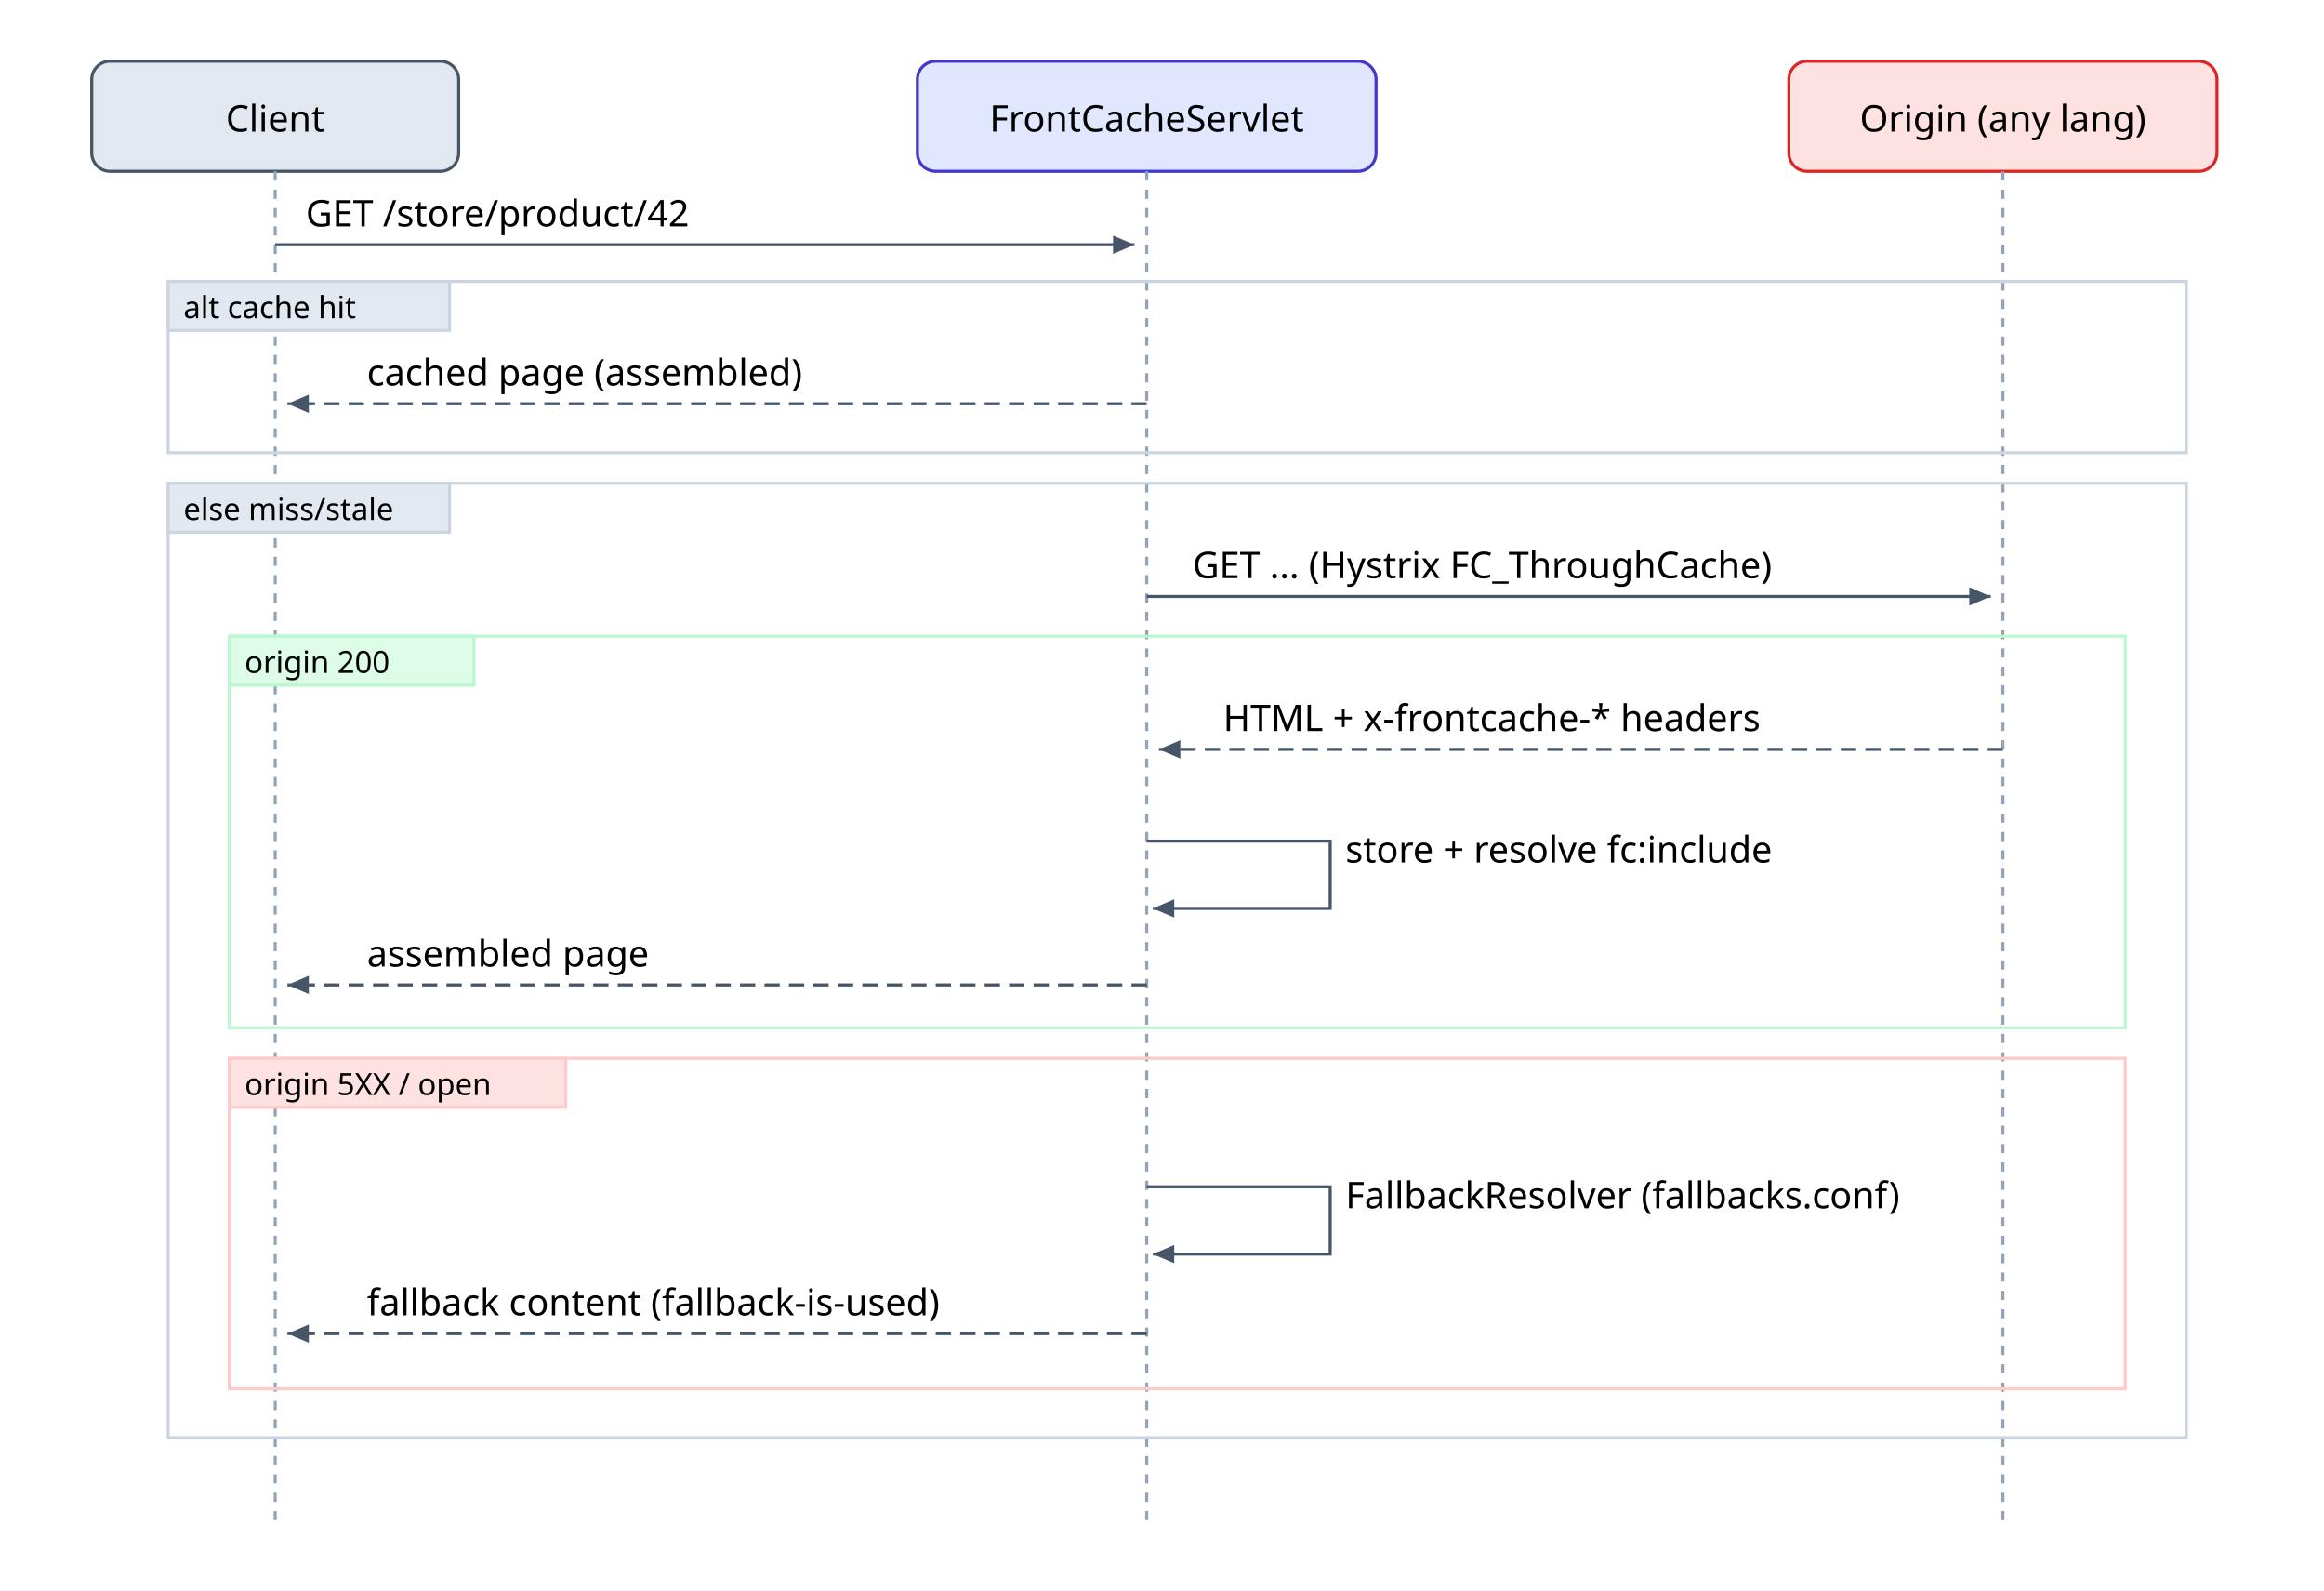
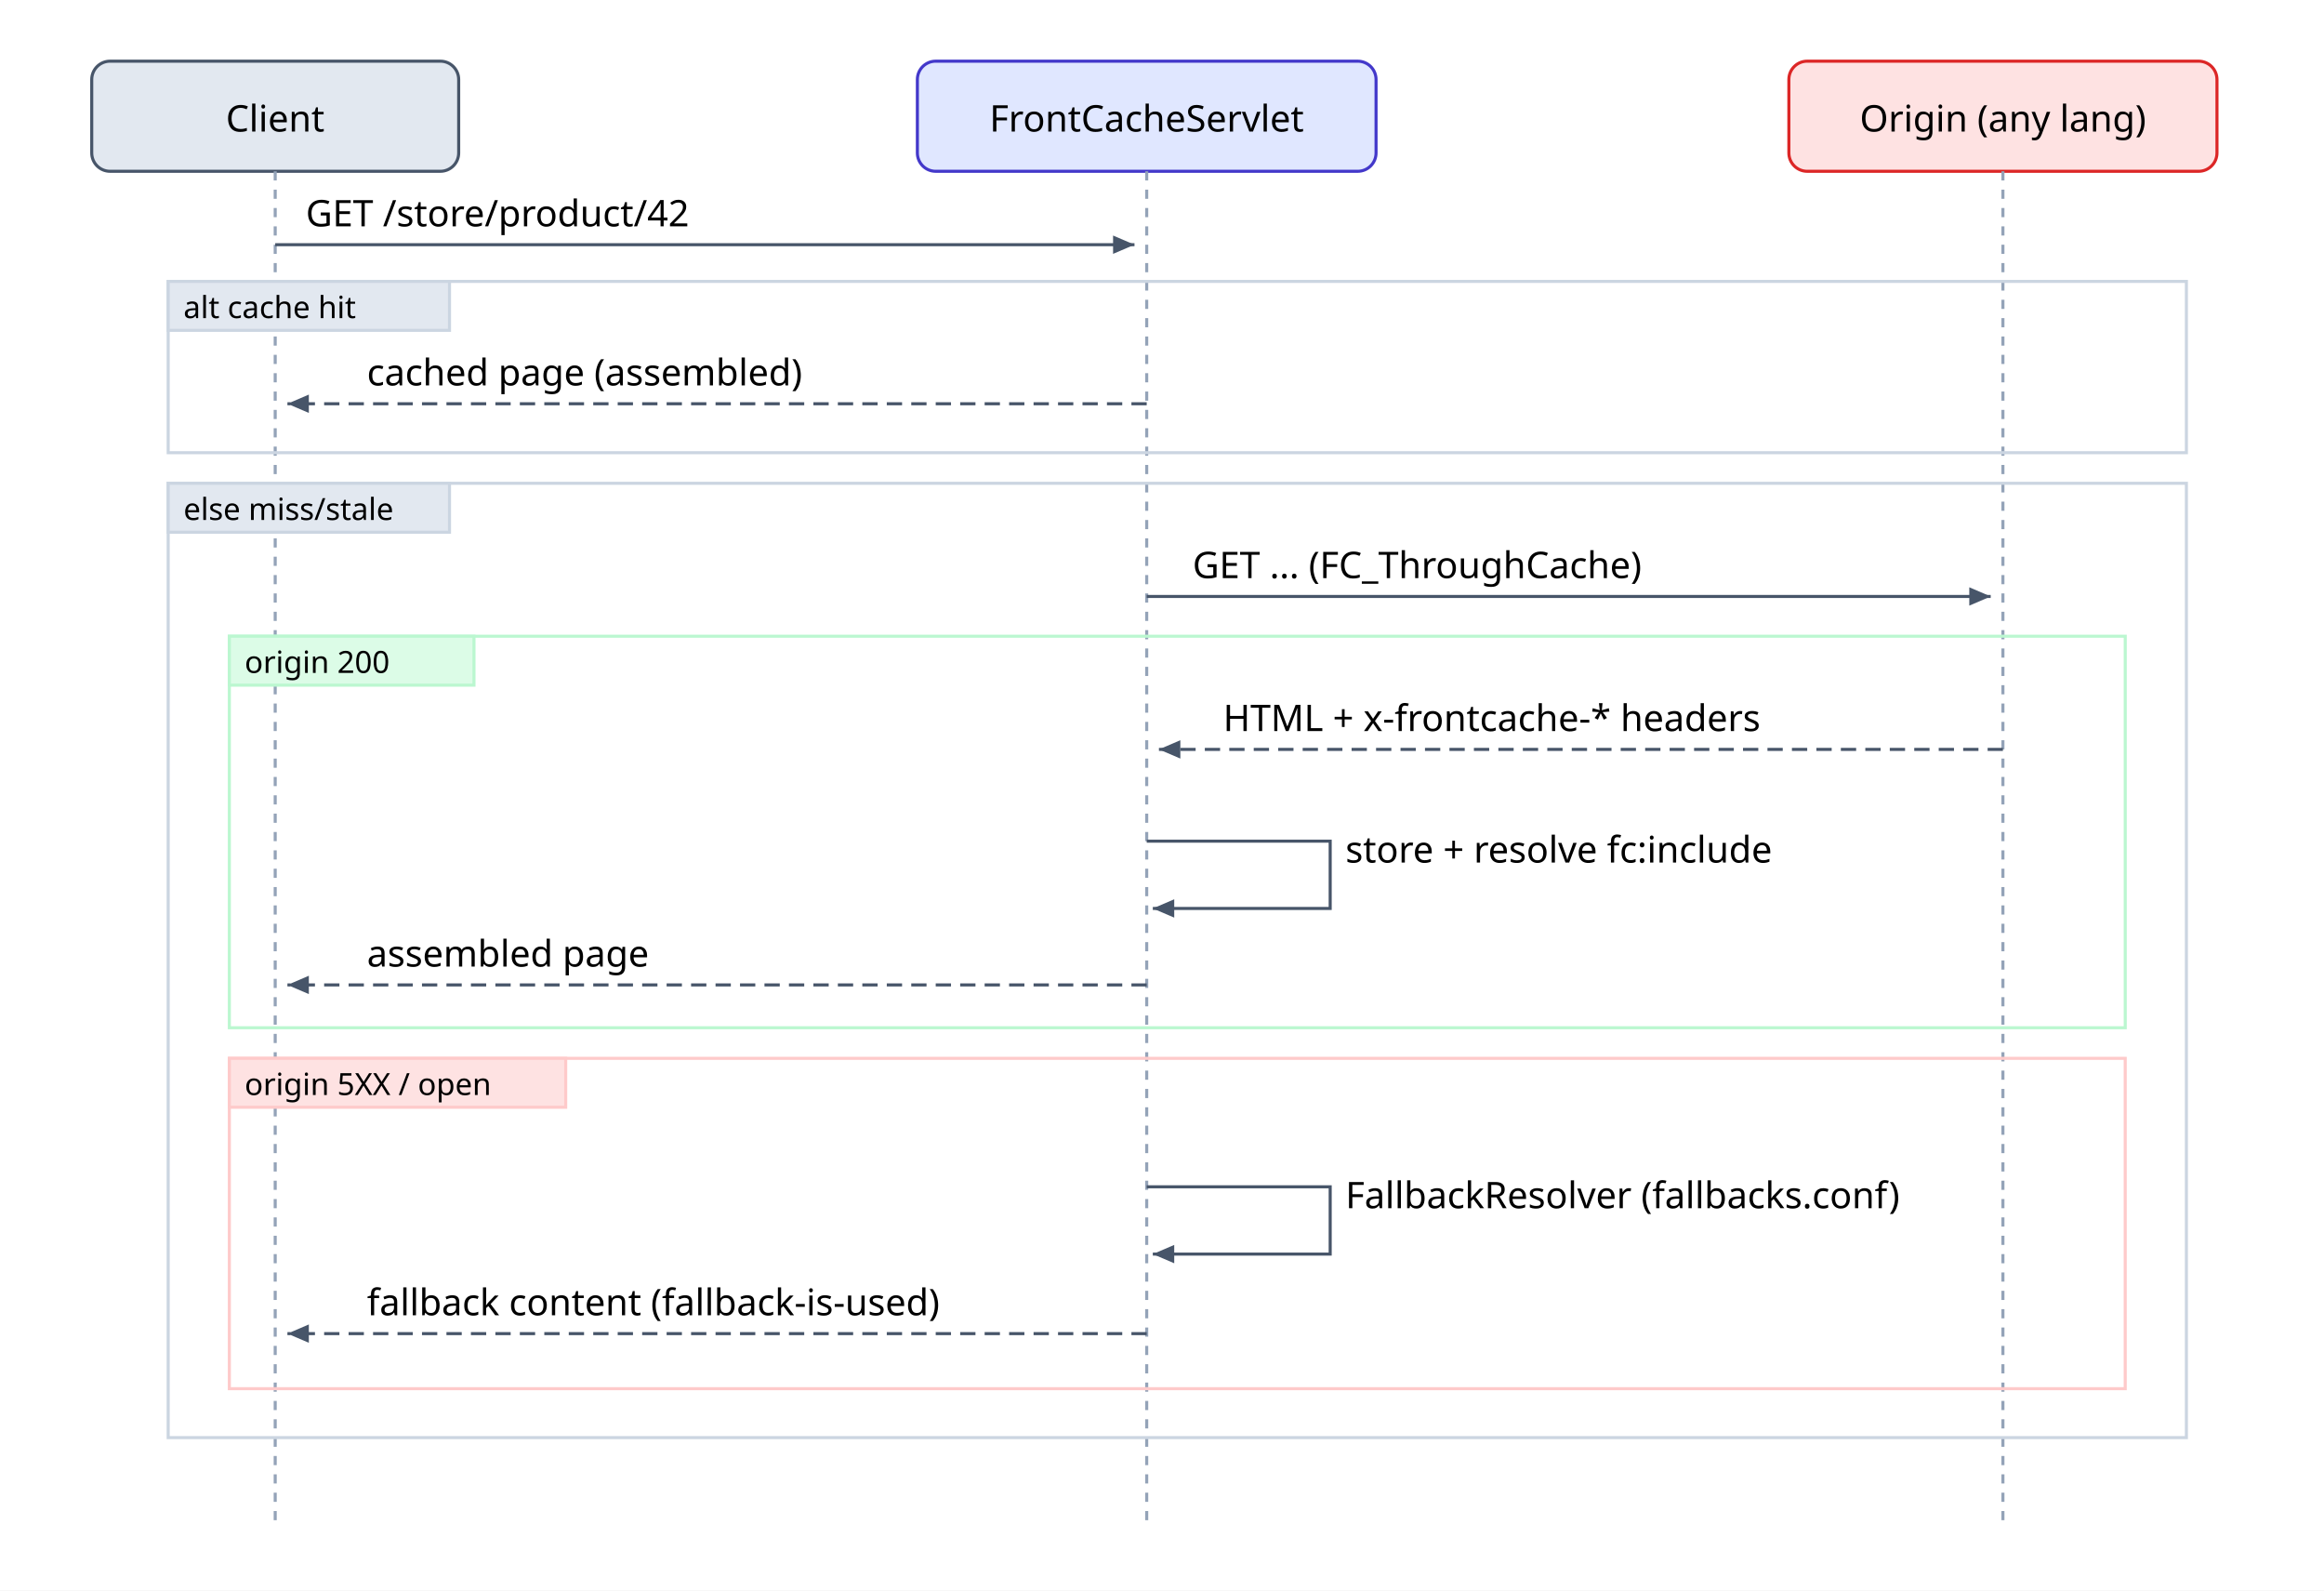
<svg xmlns="http://www.w3.org/2000/svg" viewBox="0 0 760 520" width="760" height="520" font-family="sans-serif" font-size="12">
  <defs>
    <marker id="a" markerWidth="9" markerHeight="9" refX="7" refY="3" orient="auto">
      <path d="M0,0 L7,3 L0,6 z" fill="#475569" />
    </marker>
  </defs>
  <rect x="0" y="0" width="760" height="520" fill="#ffffff" />
  <rect x="30" y="20" width="120" height="36" rx="6" fill="#e2e8f0" stroke="#475569" />
  <text x="90" y="43" text-anchor="middle">Client</text>
  <rect x="300" y="20" width="150" height="36" rx="6" fill="#e0e7ff" stroke="#4338ca" />
  <text x="375" y="43" text-anchor="middle">FrontCacheServlet</text>
  <rect x="585" y="20" width="140" height="36" rx="6" fill="#fee2e2" stroke="#dc2626" />
  <text x="655" y="43" text-anchor="middle">Origin (any lang)</text>
  <line x1="90" y1="56" x2="90" y2="500" stroke="#94a3b8" stroke-dasharray="3 3" />
  <line x1="375" y1="56" x2="375" y2="500" stroke="#94a3b8" stroke-dasharray="3 3" />
  <line x1="655" y1="56" x2="655" y2="500" stroke="#94a3b8" stroke-dasharray="3 3" />
  <rect x="55" y="92" width="660" height="56" fill="none" stroke="#cbd5e1" />
  <rect x="55" y="92" width="92" height="16" fill="#e2e8f0" stroke="#cbd5e1" />
  <text x="60" y="104" font-size="10">alt cache hit</text>
  <rect x="55" y="158" width="660" height="312" fill="none" stroke="#cbd5e1" />
  <rect x="55" y="158" width="92" height="16" fill="#e2e8f0" stroke="#cbd5e1" />
  <text x="60" y="170" font-size="10">else miss/stale</text>
  <rect x="75" y="208" width="620" height="128" fill="none" stroke="#bbf7d0" />
  <rect x="75" y="208" width="80" height="16" fill="#dcfce7" stroke="#bbf7d0" />
  <text x="80" y="220" font-size="10">origin 200</text>
  <rect x="75" y="346" width="620" height="108" fill="none" stroke="#fecaca" />
  <rect x="75" y="346" width="110" height="16" fill="#fee2e2" stroke="#fecaca" />
  <text x="80" y="358" font-size="10">origin 5XX / open</text>
  <line x1="90" y1="80" x2="371" y2="80" stroke="#475569" marker-end="url(#a)" />
  <text x="100" y="74">GET /store/product/42</text>
  <line x1="375" y1="132" x2="94" y2="132" stroke="#475569" stroke-dasharray="5 3" marker-end="url(#a)" />
  <text x="120" y="126">cached page (assembled)</text>
  <line x1="375" y1="195" x2="651" y2="195" stroke="#475569" marker-end="url(#a)" />
-   <text x="390" y="189">GET ... (Hystrix FC_ThroughCache)</text>
+   <text x="390" y="189">GET ... (FC_ThroughCache)</text>
  <line x1="655" y1="245" x2="379" y2="245" stroke="#475569" stroke-dasharray="5 3" marker-end="url(#a)" />
  <text x="400" y="239">HTML + x-frontcache-* headers</text>
  <path d="M375,275 h60 v22 h-58" fill="none" stroke="#475569" marker-end="url(#a)" />
  <text x="440" y="282">store + resolve fc:include</text>
  <line x1="375" y1="322" x2="94" y2="322" stroke="#475569" stroke-dasharray="5 3" marker-end="url(#a)" />
  <text x="120" y="316">assembled page</text>
  <path d="M375,388 h60 v22 h-58" fill="none" stroke="#475569" marker-end="url(#a)" />
  <text x="440" y="395">FallbackResolver (fallbacks.conf)</text>
  <line x1="375" y1="436" x2="94" y2="436" stroke="#475569" stroke-dasharray="5 3" marker-end="url(#a)" />
  <text x="120" y="430">fallback content (fallback-is-used)</text>
</svg>
